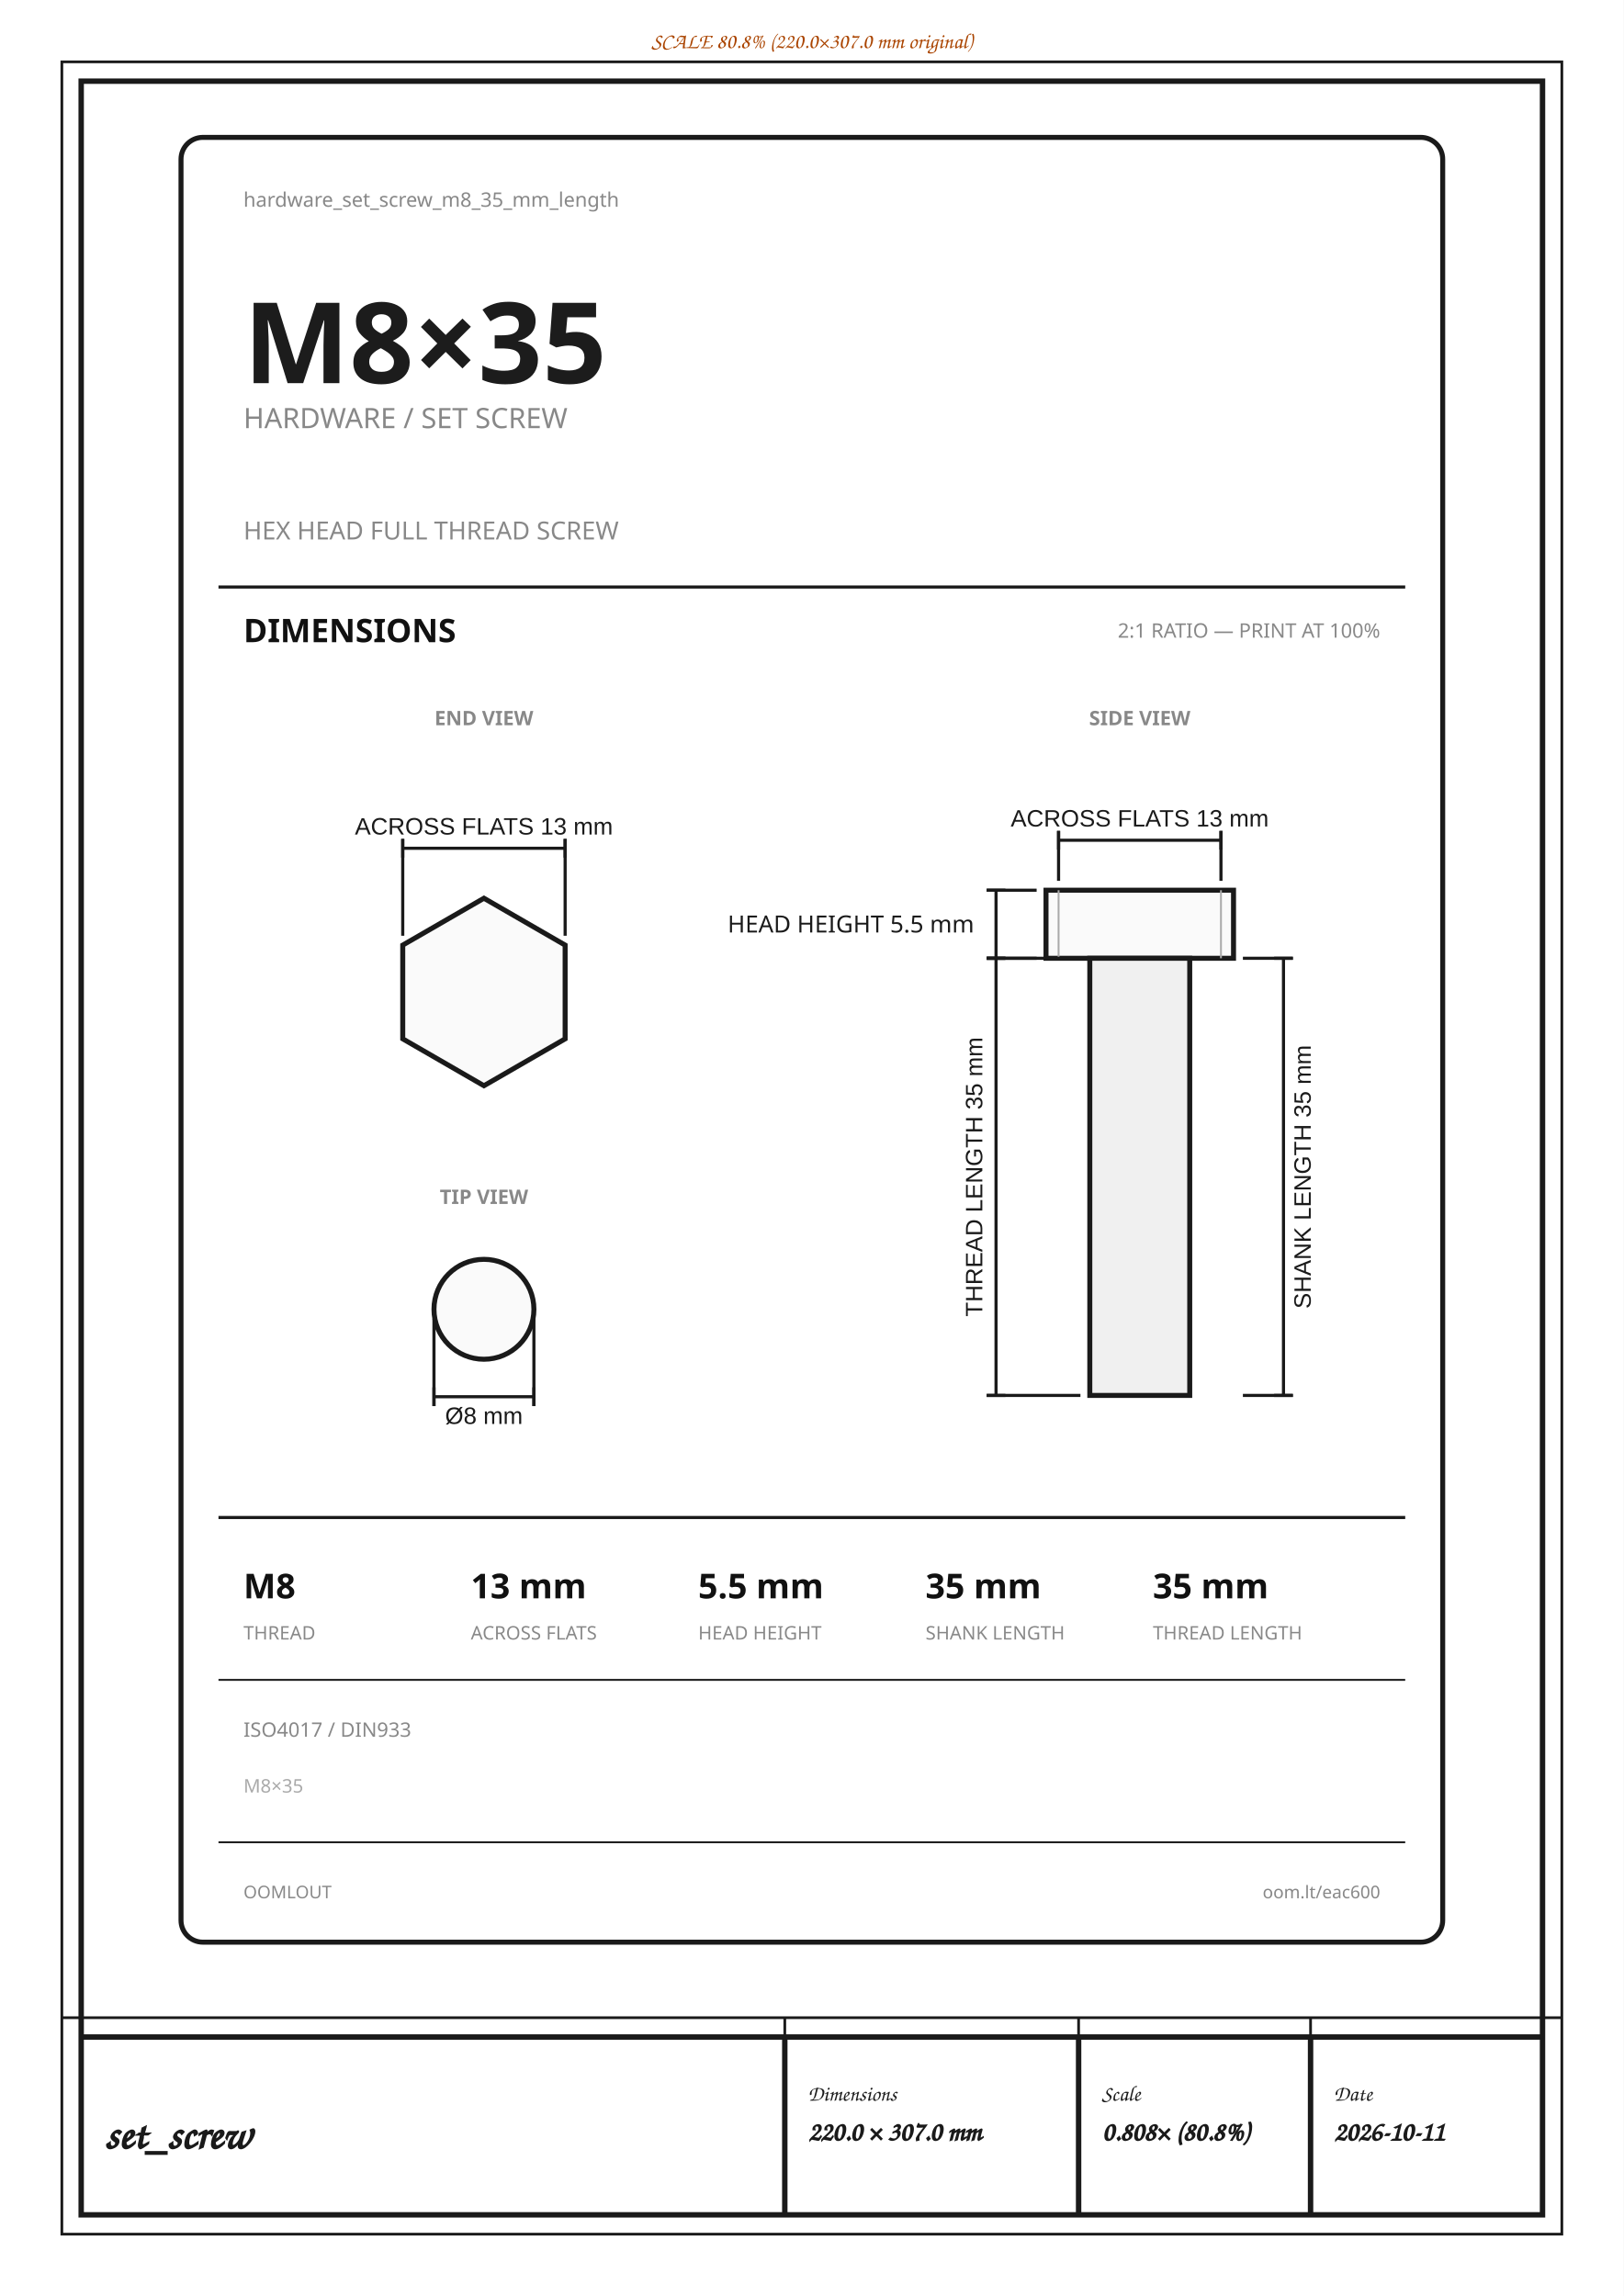
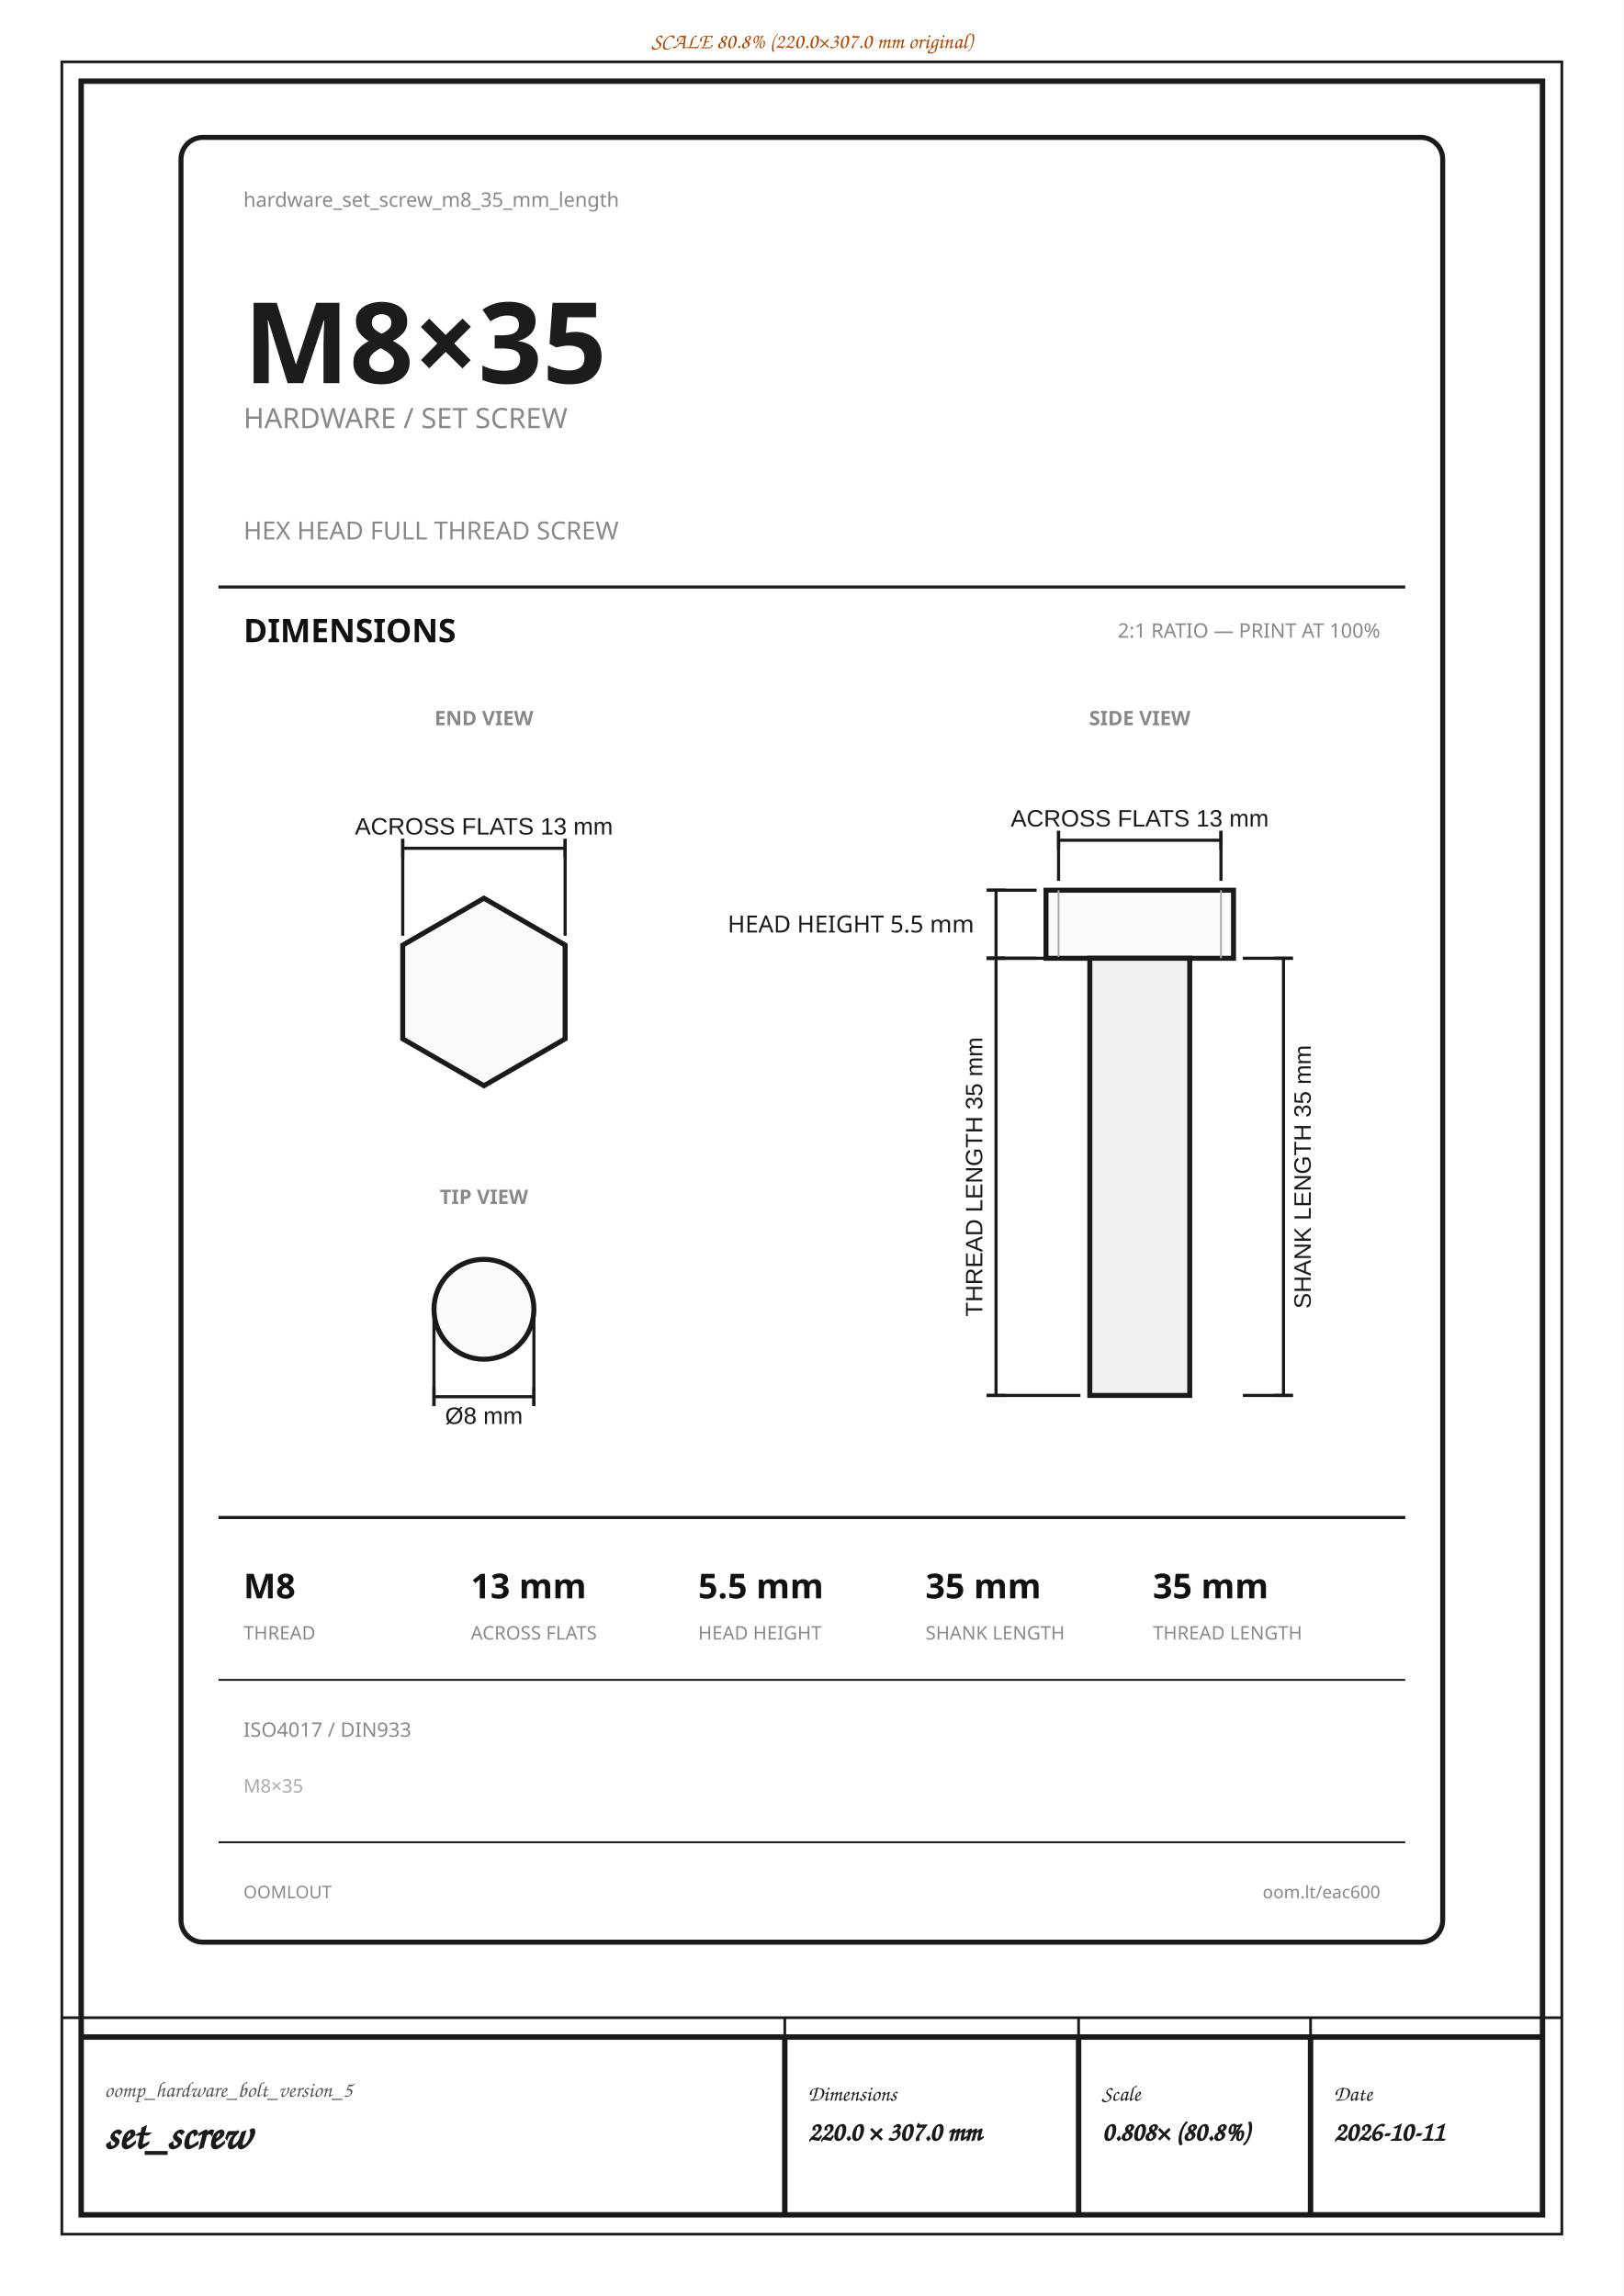
<svg xmlns="http://www.w3.org/2000/svg" width="210mm" height="297mm" viewBox="0 0 210 297">
  <rect x="0" y="0" width="210" height="297" fill="white" stroke="none" />
  <rect x="8" y="8" width="194" height="281" fill="none" stroke="#1A1A1A" stroke-width="0.35" />
  <rect x="10.5" y="10.5" width="189" height="276" fill="none" stroke="#1A1A1A" stroke-width="0.7" />
  <line x1="8" y1="261" x2="202" y2="261" stroke="#1A1A1A" stroke-width="0.35" />
  <line x1="10.5" y1="263.5" x2="199.5" y2="263.5" stroke="#1A1A1A" stroke-width="0.7" />
  <line x1="101.5" y1="261" x2="101.5" y2="286.5" stroke="#1A1A1A" stroke-width="0.35" />
  <line x1="101.5" y1="263.5" x2="101.5" y2="286.5" stroke="#1A1A1A" stroke-width="0.7" />
  <line x1="139.5" y1="261" x2="139.5" y2="286.5" stroke="#1A1A1A" stroke-width="0.35" />
  <line x1="139.5" y1="263.5" x2="139.5" y2="286.5" stroke="#1A1A1A" stroke-width="0.7" />
  <line x1="169.5" y1="261" x2="169.5" y2="286.5" stroke="#1A1A1A" stroke-width="0.35" />
  <line x1="169.5" y1="263.5" x2="169.5" y2="286.5" stroke="#1A1A1A" stroke-width="0.7" />
+   <text x="13.5" y="270.5" font-family="Swis721 Blk BT, comic sans ms" font-size="2.8" font-weight="normal" text-anchor="start" dominant-baseline="middle" fill="#555555" textLength="85" lengthAdjust="spacingAndGlyphs">oomp_hardware_bolt_version_5</text>
  <text x="13.5" y="276.5" font-family="Swis721 Blk BT, comic sans ms" font-size="5.5" font-weight="bold" text-anchor="start" dominant-baseline="middle" fill="#1A1A1A" textLength="85" lengthAdjust="spacingAndGlyphs">set_screw</text>
  <text x="104.5" y="271" font-family="Swis721 Blk BT, comic sans ms" font-size="2.8" font-weight="normal" text-anchor="start" dominant-baseline="middle" fill="#1A1A1A">Dimensions</text>
  <text x="104.5" y="276" font-family="Swis721 Blk BT, comic sans ms" font-size="3.5" font-weight="bold" text-anchor="start" dominant-baseline="middle" fill="#1A1A1A">220.0 × 307.0 mm</text>
  <text x="142.5" y="271" font-family="Swis721 Blk BT, comic sans ms" font-size="2.8" font-weight="normal" text-anchor="start" dominant-baseline="middle" fill="#1A1A1A">Scale</text>
  <text x="142.5" y="276" font-family="Swis721 Blk BT, comic sans ms" font-size="3.5" font-weight="bold" text-anchor="start" dominant-baseline="middle" fill="#1A1A1A">0.808× (80.8%)</text>
  <text x="172.5" y="271" font-family="Swis721 Blk BT, comic sans ms" font-size="2.8" font-weight="normal" text-anchor="start" dominant-baseline="middle" fill="#1A1A1A">Date</text>
  <text x="172.5" y="276" font-family="Swis721 Blk BT, comic sans ms" font-size="3.5" font-weight="bold" text-anchor="start" dominant-baseline="middle" fill="#1A1A1A">2026-10-11</text>
  <text x="105" y="5.5" font-family="Swis721 Blk BT, comic sans ms" font-size="2.8" font-weight="normal" text-anchor="middle" dominant-baseline="middle" fill="#AA4400">SCALE 80.8%  (220.0×307.0 mm original)</text>
  <g transform="translate(16.1401,10.5) scale(0.807818)">
    <rect x="5" y="5" width="210" height="297" fill="#ffffff" stroke="none" />
    <rect x="9" y="9" width="202" height="289" rx="3.5" ry="3.5" fill="none" stroke="#1A1A1A" stroke-width="0.8" />
    <text x="19" y="19" font-family="sans-serif" font-size="3.2" text-anchor="start" dominant-baseline="middle" fill="#888888">hardware_set_screw_m8_35_mm_length</text>
    <text x="19" y="42" font-family="sans-serif" font-size="18" font-weight="bold" text-anchor="start" dominant-baseline="middle" fill="#1C1C1C">M8×35</text>
    <text x="19" y="54" font-family="sans-serif" font-size="4.5" text-anchor="start" dominant-baseline="middle" fill="#888888">HARDWARE / SET SCREW</text>
    <text x="19" y="72" font-family="sans-serif" font-size="4" text-anchor="start" dominant-baseline="middle" fill="#888888">HEX HEAD FULL THREAD SCREW</text>
    <line x1="15" y1="81" x2="205" y2="81" fill="#333333" stroke="#1A1A1A" stroke-width="0.5" />
    <text x="19" y="88" font-family="sans-serif" font-size="5.2" font-weight="bold" text-anchor="start" dominant-baseline="middle" fill="#111111">DIMENSIONS</text>
    <text x="201" y="88" font-family="sans-serif" font-size="3.2" text-anchor="end" dominant-baseline="middle" fill="#888888">2:1 RATIO  —  PRINT AT 100%</text>
    <text x="57.5" y="102" font-family="sans-serif" font-size="3.2" font-weight="bold" text-anchor="middle" dominant-baseline="middle" fill="#888888">END VIEW</text>
    <text x="162.5" y="102" font-family="sans-serif" font-size="3.2" font-weight="bold" text-anchor="middle" dominant-baseline="middle" fill="#888888">SIDE VIEW</text>
    <polygon points="57.5,130.836 44.5,138.342 44.5,153.353 57.5,160.858 70.5,153.353 70.5,138.342" fill="#FAFAFA" stroke="#1A1A1A" stroke-width="0.8" />
    <line x1="44.5" y1="136.842" x2="44.5" y2="121.336" fill="#1A1A1A" stroke="#1A1A1A" stroke-width="0.5" />
    <line x1="70.5" y1="136.842" x2="70.5" y2="121.336" fill="#1A1A1A" stroke="#1A1A1A" stroke-width="0.5" />
    <line x1="44.5" y1="122.836" x2="70.5" y2="122.836" fill="#1A1A1A" stroke="#1A1A1A" stroke-width="0.5" />
    <line x1="44.5" y1="124.336" x2="44.5" y2="121.336" fill="#1A1A1A" stroke="#1A1A1A" stroke-width="0.5" />
    <line x1="70.5" y1="124.336" x2="70.5" y2="121.336" fill="#1A1A1A" stroke="#1A1A1A" stroke-width="0.5" />
    <text x="57.5" y="119.556" font-family="Arial, Helvetica, sans-serif" font-size="3.8" text-anchor="middle" dominant-baseline="middle" fill="#1A1A1A">ACROSS FLATS  13 mm</text>
    <text x="57.5" y="178.658" font-family="sans-serif" font-size="3.2" font-weight="bold" text-anchor="middle" dominant-baseline="middle" fill="#888888">TIP VIEW</text>
    <circle cx="57.5" cy="196.658" r="8" fill="#FAFAFA" stroke="#1A1A1A" stroke-width="0.8" />
    <line x1="49.5" y1="198.158" x2="49.5" y2="212.158" fill="#1A1A1A" stroke="#1A1A1A" stroke-width="0.5" />
    <line x1="65.5" y1="198.158" x2="65.5" y2="212.158" fill="#1A1A1A" stroke="#1A1A1A" stroke-width="0.5" />
    <line x1="49.5" y1="210.658" x2="65.5" y2="210.658" fill="#1A1A1A" stroke="#1A1A1A" stroke-width="0.5" />
    <line x1="49.5" y1="212.158" x2="49.5" y2="209.158" fill="#1A1A1A" stroke="#1A1A1A" stroke-width="0.5" />
    <line x1="65.5" y1="212.158" x2="65.5" y2="209.158" fill="#1A1A1A" stroke="#1A1A1A" stroke-width="0.5" />
    <text x="57.5" y="213.938" font-family="Arial, Helvetica, sans-serif" font-size="3.8" text-anchor="middle" dominant-baseline="middle" fill="#1A1A1A">Ø8 mm</text>
    <rect x="147.489" y="129.55" width="30.022" height="10.9" fill="#FAFAFA" stroke="#1A1A1A" stroke-width="0.8" />
    <line x1="149.5" y1="140.45" x2="149.5" y2="129.55" fill="#333333" stroke="#AAAAAA" stroke-width="0.3" />
    <line x1="175.5" y1="140.45" x2="175.5" y2="129.55" fill="#333333" stroke="#AAAAAA" stroke-width="0.3" />
    <rect x="154.5" y="140.45" width="16" height="70" fill="#F0F0F0" stroke="#1A1A1A" stroke-width="0.8" />
    <line x1="149.5" y1="128.05" x2="149.5" y2="120.05" fill="#1A1A1A" stroke="#1A1A1A" stroke-width="0.5" />
    <line x1="175.5" y1="128.05" x2="175.5" y2="120.05" fill="#1A1A1A" stroke="#1A1A1A" stroke-width="0.5" />
    <line x1="149.5" y1="121.55" x2="175.5" y2="121.55" fill="#1A1A1A" stroke="#1A1A1A" stroke-width="0.5" />
    <line x1="149.5" y1="123.05" x2="149.5" y2="120.05" fill="#1A1A1A" stroke="#1A1A1A" stroke-width="0.5" />
    <line x1="175.5" y1="123.05" x2="175.5" y2="120.05" fill="#1A1A1A" stroke="#1A1A1A" stroke-width="0.5" />
    <text x="162.5" y="118.27" font-family="Arial, Helvetica, sans-serif" font-size="3.8" text-anchor="middle" dominant-baseline="middle" fill="#1A1A1A">ACROSS FLATS  13 mm</text>
    <line x1="145.989" y1="140.45" x2="137.989" y2="140.45" fill="#333333" stroke="#1A1A1A" stroke-width="0.5" />
    <line x1="137.989" y1="140.45" x2="140.989" y2="140.45" fill="#333333" stroke="#1A1A1A" stroke-width="0.5" />
    <line x1="145.989" y1="129.55" x2="137.989" y2="129.55" fill="#333333" stroke="#1A1A1A" stroke-width="0.5" />
    <line x1="137.989" y1="129.55" x2="140.989" y2="129.55" fill="#333333" stroke="#1A1A1A" stroke-width="0.5" />
    <line x1="139.489" y1="140.45" x2="139.489" y2="129.55" fill="#333333" stroke="#1A1A1A" stroke-width="0.5" />
    <text x="135.989" y="135" font-family="sans-serif" font-size="3.8" text-anchor="end" dominant-baseline="middle" fill="#1A1A1A">HEAD HEIGHT  5.5 mm</text>
    <line x1="179.011" y1="210.45" x2="187.011" y2="210.45" fill="#1A1A1A" stroke="#1A1A1A" stroke-width="0.5" />
    <line x1="179.011" y1="140.45" x2="187.011" y2="140.45" fill="#1A1A1A" stroke="#1A1A1A" stroke-width="0.5" />
    <line x1="185.511" y1="210.45" x2="185.511" y2="140.45" fill="#1A1A1A" stroke="#1A1A1A" stroke-width="0.5" />
    <line x1="184.011" y1="210.45" x2="187.011" y2="210.45" fill="#1A1A1A" stroke="#1A1A1A" stroke-width="0.5" />
    <line x1="184.011" y1="140.45" x2="187.011" y2="140.45" fill="#1A1A1A" stroke="#1A1A1A" stroke-width="0.5" />
    <text x="188.791" y="175.45" font-family="Arial, Helvetica, sans-serif" font-size="3.8" text-anchor="middle" dominant-baseline="middle" fill="#1A1A1A" transform="rotate(-90.000,188.7911,175.45)">SHANK LENGTH  35 mm</text>
    <line x1="153" y1="210.45" x2="137.989" y2="210.45" fill="#1A1A1A" stroke="#1A1A1A" stroke-width="0.5" />
    <line x1="153" y1="140.45" x2="137.989" y2="140.45" fill="#1A1A1A" stroke="#1A1A1A" stroke-width="0.5" />
    <line x1="139.489" y1="210.45" x2="139.489" y2="140.45" fill="#1A1A1A" stroke="#1A1A1A" stroke-width="0.5" />
    <line x1="137.989" y1="210.45" x2="140.989" y2="210.45" fill="#1A1A1A" stroke="#1A1A1A" stroke-width="0.5" />
    <line x1="137.989" y1="140.45" x2="140.989" y2="140.45" fill="#1A1A1A" stroke="#1A1A1A" stroke-width="0.5" />
    <text x="136.209" y="175.45" font-family="Arial, Helvetica, sans-serif" font-size="3.8" text-anchor="middle" dominant-baseline="middle" fill="#1A1A1A" transform="rotate(-90.000,136.2089,175.45)">THREAD LENGTH  35 mm</text>
    <line x1="15" y1="230" x2="205" y2="230" fill="#333333" stroke="#1A1A1A" stroke-width="0.5" />
    <text x="19" y="241" font-family="sans-serif" font-size="5.5" font-weight="bold" text-anchor="start" dominant-baseline="middle" fill="#111111">M8</text>
    <text x="19" y="248.5" font-family="sans-serif" font-size="3" text-anchor="start" dominant-baseline="middle" fill="#888888">THREAD</text>
    <text x="55.4" y="241" font-family="sans-serif" font-size="5.5" font-weight="bold" text-anchor="start" dominant-baseline="middle" fill="#111111">13 mm</text>
    <text x="55.4" y="248.5" font-family="sans-serif" font-size="3" text-anchor="start" dominant-baseline="middle" fill="#888888">ACROSS FLATS</text>
    <text x="91.8" y="241" font-family="sans-serif" font-size="5.5" font-weight="bold" text-anchor="start" dominant-baseline="middle" fill="#111111">5.5 mm</text>
    <text x="91.8" y="248.5" font-family="sans-serif" font-size="3" text-anchor="start" dominant-baseline="middle" fill="#888888">HEAD HEIGHT</text>
    <text x="128.2" y="241" font-family="sans-serif" font-size="5.5" font-weight="bold" text-anchor="start" dominant-baseline="middle" fill="#111111">35 mm</text>
    <text x="128.2" y="248.5" font-family="sans-serif" font-size="3" text-anchor="start" dominant-baseline="middle" fill="#888888">SHANK LENGTH</text>
    <text x="164.6" y="241" font-family="sans-serif" font-size="5.5" font-weight="bold" text-anchor="start" dominant-baseline="middle" fill="#111111">35 mm</text>
    <text x="164.6" y="248.5" font-family="sans-serif" font-size="3" text-anchor="start" dominant-baseline="middle" fill="#888888">THREAD LENGTH</text>
    <line x1="15" y1="256" x2="205" y2="256" fill="#333333" stroke="#1A1A1A" stroke-width="0.3" />
    <text x="19" y="264" font-family="sans-serif" font-size="3.2" text-anchor="start" dominant-baseline="middle" fill="#888888">ISO4017 / DIN933</text>
    <text x="19" y="273" font-family="sans-serif" font-size="3" text-anchor="start" dominant-baseline="middle" fill="#aaaaaa">M8×35</text>
    <line x1="15" y1="282" x2="205" y2="282" fill="#333333" stroke="#1A1A1A" stroke-width="0.3" />
    <text x="19" y="290" font-family="sans-serif" font-size="2.8" text-anchor="start" dominant-baseline="middle" fill="#888888">OOMLOUT</text>
    <text x="201" y="290" font-family="sans-serif" font-size="2.8" text-anchor="end" dominant-baseline="middle" fill="#888888">oom.lt/eac600</text>
  </g>
</svg>
